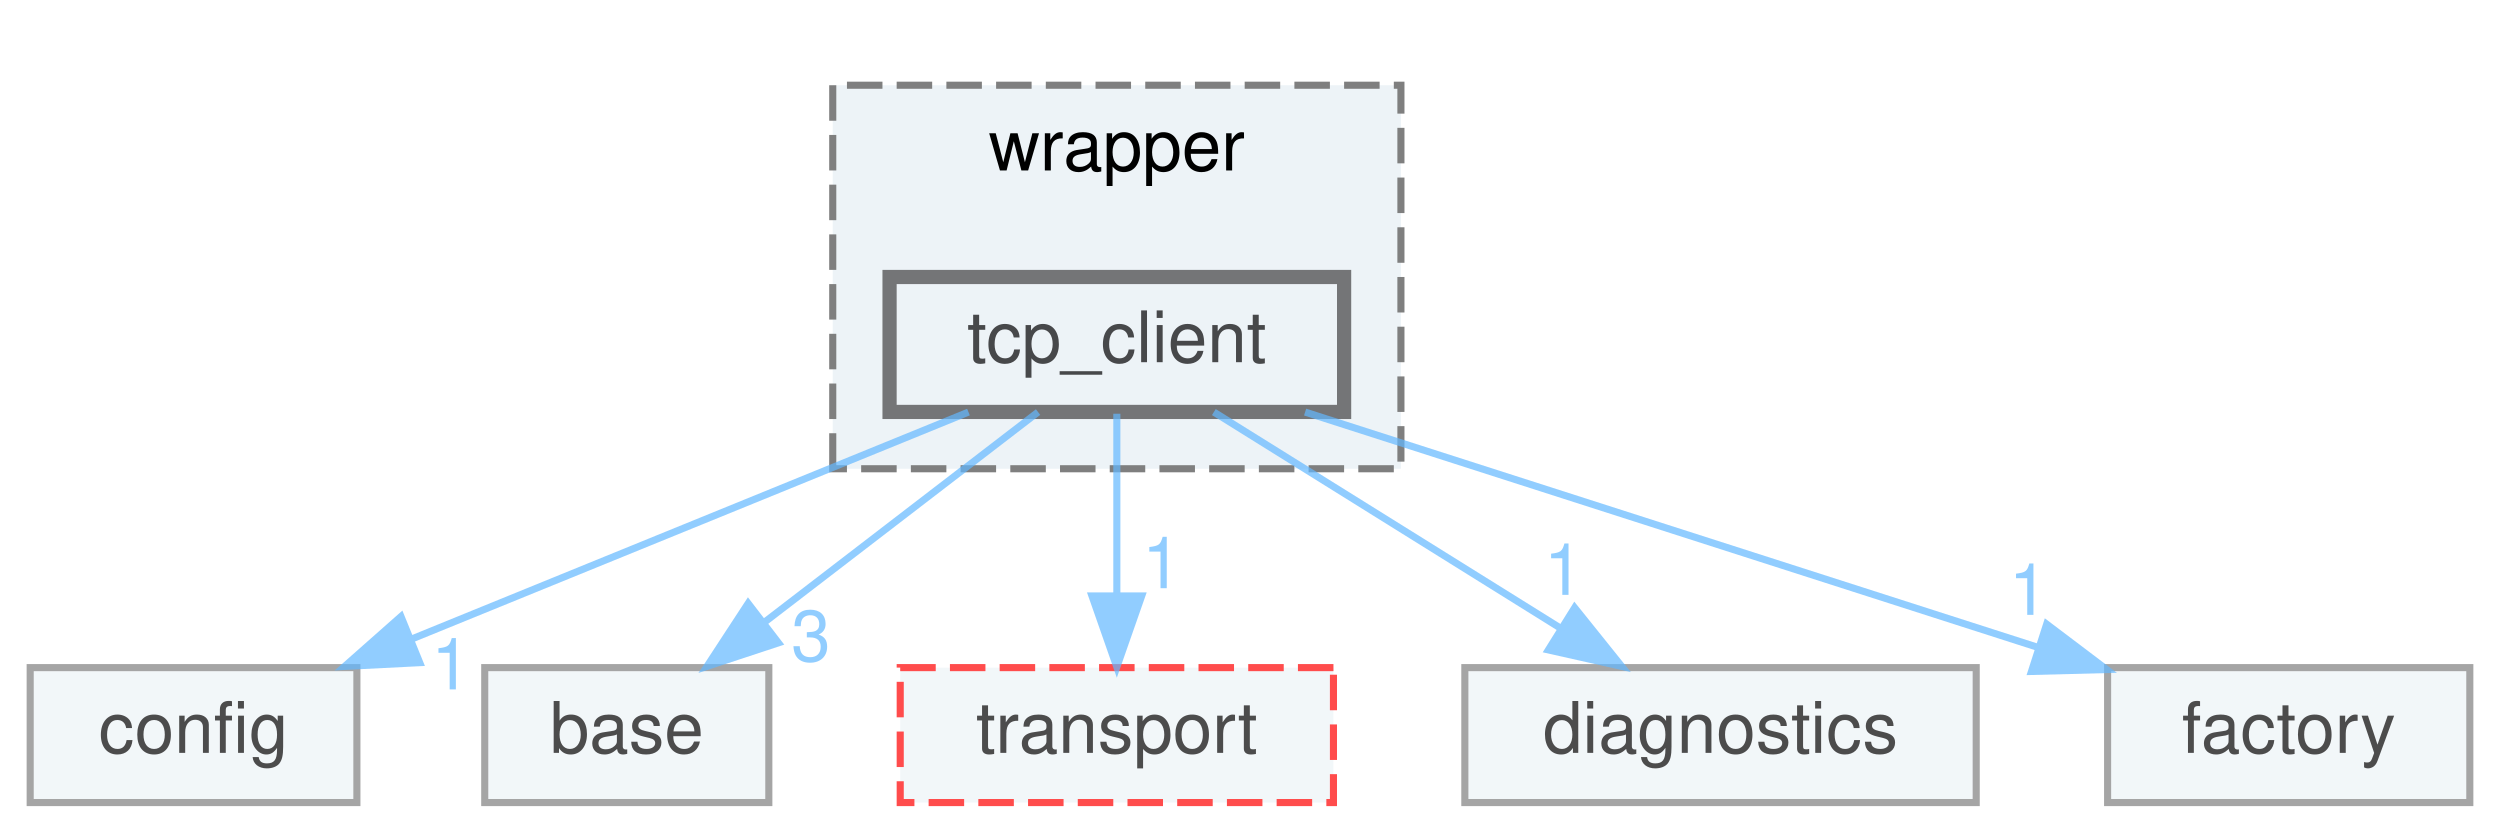
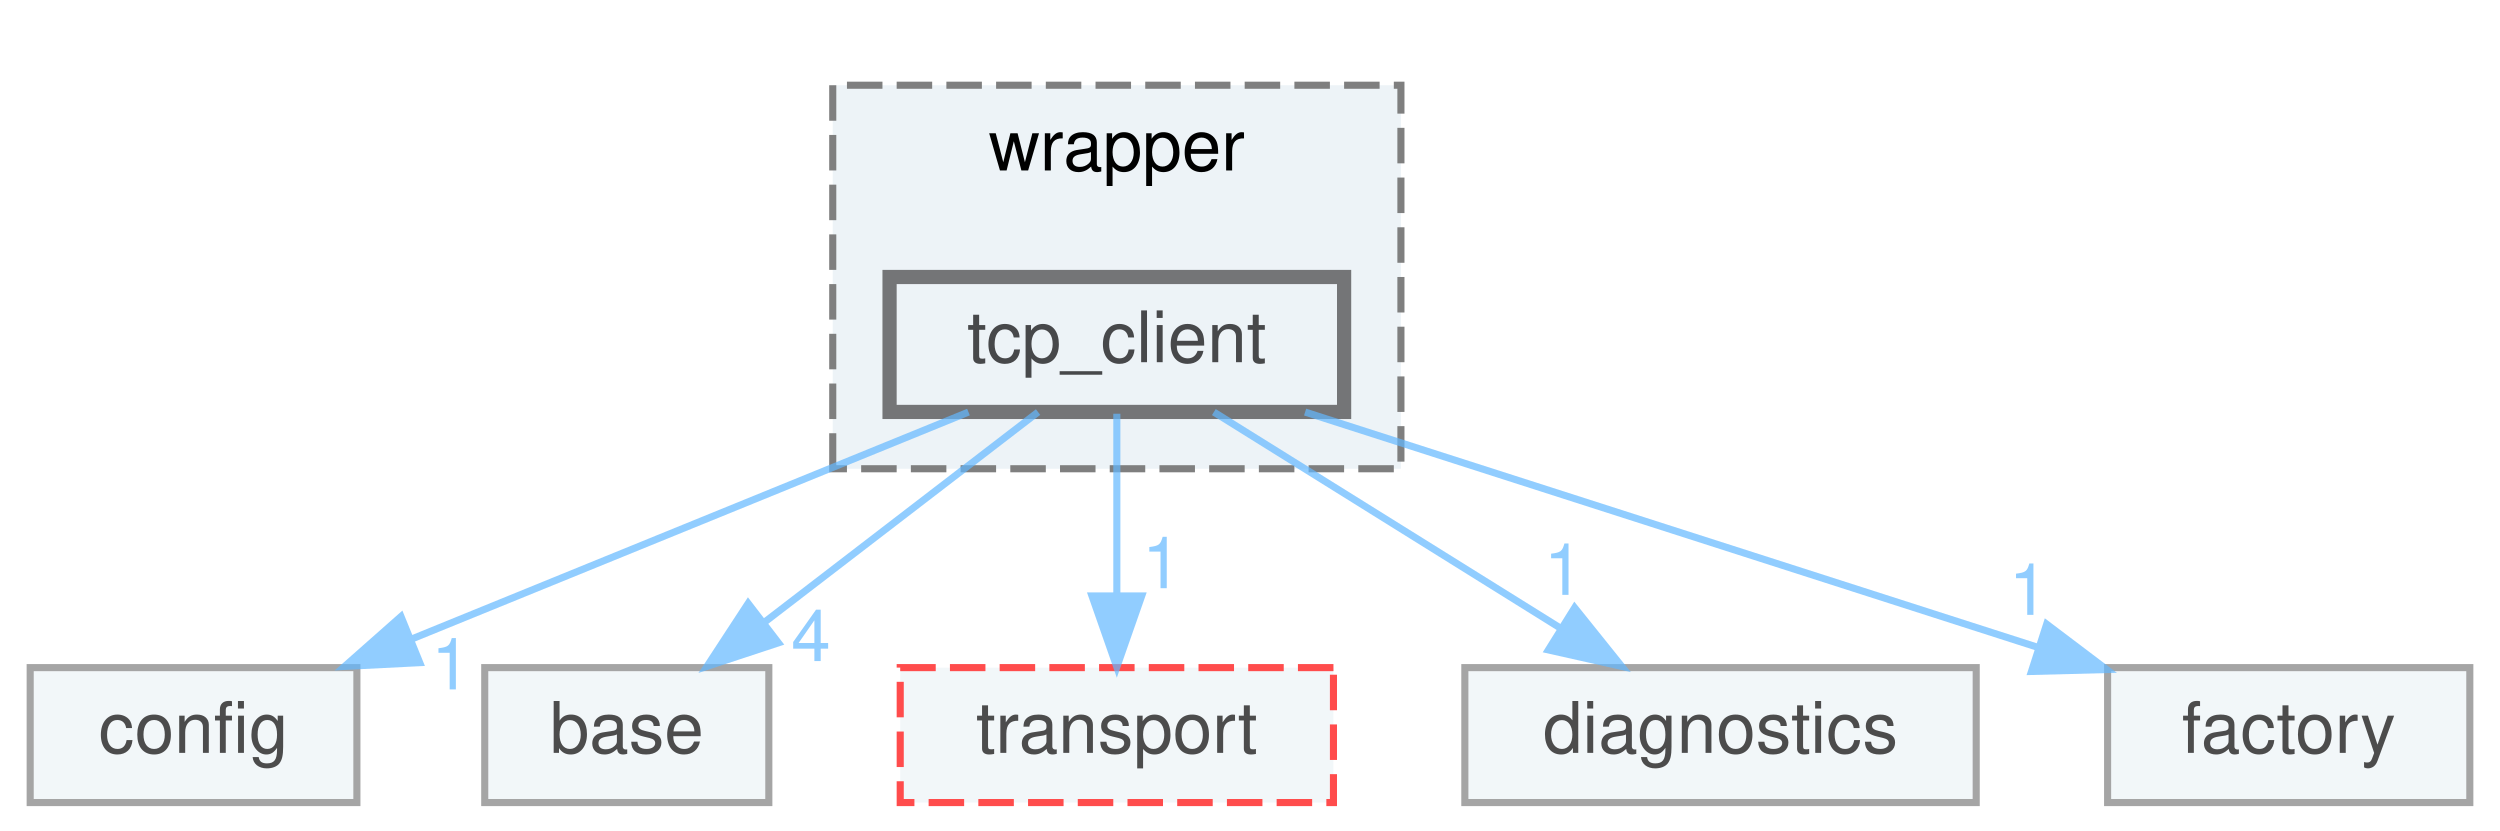
<svg xmlns="http://www.w3.org/2000/svg" xmlns:xlink="http://www.w3.org/1999/xlink" width="352pt" height="117pt" viewBox="0.00 0.00 351.50 117.00">
  <svg id="main" version="1.1" xml:space="preserve">
    <style type="text/css">
.node, .edge {opacity: 0.7;}
.node.selected, .edge.selected {opacity: 1;}
.edge:hover path { stroke: red; }
.edge:hover polygon { stroke: red; fill: red; }
</style>
    <svg id="graph" class="graph">
      <g id="graph0" class="graph" transform="scale(1 1) rotate(0) translate(4 113)">
        <g id="clust1" class="cluster">
          <g id="a_clust1">
            <a xlink:href="dir_34a3e415d531ea922631bc75d11c4e39.html" target="_top" xlink:title="wrapper">
              <polygon fill="#edf3f7" stroke="#7f7f7f" stroke-dasharray="5,2" points="113,-47 113,-101 193,-101 193,-47 113,-47" />
              <text text-anchor="middle" x="153" y="-89" font-family="Helvetica,sans-Serif" font-size="10.00">wrapper</text>
            </a>
          </g>
        </g>
        <g id="node1" class="node">
          <g id="a_node1">
            <a xlink:href="dir_d1704df37e1cea997490230b5e7b9125.html" target="_top" xlink:title="tcp_client">
              <polygon fill="#edf3f7" stroke="#404040" stroke-width="2" points="185,-74 121,-74 121,-55 185,-55 185,-74" />
              <text text-anchor="middle" x="153" y="-62" font-family="Helvetica,sans-Serif" font-size="10.00">tcp_client</text>
            </a>
          </g>
        </g>
        <g id="node2" class="node">
          <g id="a_node2">
            <a xlink:href="dir_1ae9d5707ae3e429484f972fe2e6b4f0.html" target="_top" xlink:title="config">
              <polygon fill="#edf3f7" stroke="#7f7f7f" points="46,-19 0,-19 0,0 46,0 46,-19" />
              <text text-anchor="middle" x="23" y="-7" font-family="Helvetica,sans-Serif" font-size="10.00">config</text>
            </a>
          </g>
        </g>
        <g id="edge1" class="edge">
          <g id="a_edge1">
            <a xlink:href="dir_000017_000004.html" target="_top">
              <path fill="none" stroke="#63b8ff" d="M132.11,-54.98C110.92,-46.34 77.87,-32.87 53.7,-23.02" />
              <polygon fill="#63b8ff" stroke="#63b8ff" points="54.85,-19.7 44.27,-19.17 52.21,-26.19 54.85,-19.7" />
            </a>
          </g>
          <g id="a_edge1-headlabel">
            <a xlink:href="dir_000017_000004.html" target="_top" xlink:title="1">
              <text text-anchor="middle" x="59.25" y="-15.93" font-family="Helvetica,sans-Serif" font-size="10.00" fill="#63b8ff">1</text>
            </a>
          </g>
        </g>
        <g id="node3" class="node">
          <g id="a_node3">
            <a xlink:href="dir_1b267b6cbe170e06255a29a9b0340896.html" target="_top" xlink:title="base">
              <polygon fill="#edf3f7" stroke="#7f7f7f" points="104,-19 64,-19 64,0 104,0 104,-19" />
              <text text-anchor="middle" x="84" y="-7" font-family="Helvetica,sans-Serif" font-size="10.00">base</text>
            </a>
          </g>
        </g>
        <g id="edge2" class="edge">
          <g id="a_edge2">
            <a xlink:href="dir_000017_000001.html" target="_top">
              <path fill="none" stroke="#63b8ff" d="M141.91,-54.98C131.51,-47 115.74,-34.88 103.28,-25.31" />
              <polygon fill="#63b8ff" stroke="#63b8ff" points="105.35,-22.49 95.29,-19.17 101.09,-28.04 105.35,-22.49" />
            </a>
          </g>
          <g id="a_edge2-headlabel">
-             <a xlink:href="dir_000017_000001.html" target="_top" xlink:title="3">
-               <text text-anchor="middle" x="109.93" y="-19.92" font-family="Helvetica,sans-Serif" font-size="10.00" fill="#63b8ff">3</text>
+             <a xlink:href="dir_000017_000001.html" target="_top" xlink:title="4">
+               <text text-anchor="middle" x="109.93" y="-19.92" font-family="Helvetica,sans-Serif" font-size="10.00" fill="#63b8ff">4</text>
            </a>
          </g>
        </g>
        <g id="node4" class="node">
          <g id="a_node4">
            <a xlink:href="dir_5c26b0c9b7e0d5acf946c15b5d9d58d6.html" target="_top" xlink:title="transport">
              <polygon fill="#edf3f7" stroke="red" stroke-dasharray="5,2" points="183.5,-19 122.5,-19 122.5,0 183.5,0 183.5,-19" />
              <text text-anchor="middle" x="153" y="-7" font-family="Helvetica,sans-Serif" font-size="10.00">transport</text>
            </a>
          </g>
        </g>
        <g id="edge3" class="edge">
          <g id="a_edge3">
            <a xlink:href="dir_000017_000020.html" target="_top">
              <path fill="none" stroke="#63b8ff" d="M153,-54.75C153,-47.8 153,-37.85 153,-29.13" />
              <polygon fill="#63b8ff" stroke="#63b8ff" points="156.5,-29.09 153,-19.09 149.5,-29.09 156.5,-29.09" />
            </a>
          </g>
          <g id="a_edge3-headlabel">
            <a xlink:href="dir_000017_000020.html" target="_top" xlink:title="1">
              <text text-anchor="middle" x="159.34" y="-30.18" font-family="Helvetica,sans-Serif" font-size="10.00" fill="#63b8ff">1</text>
            </a>
          </g>
        </g>
        <g id="node5" class="node">
          <g id="a_node5">
            <a xlink:href="dir_7729b3b589609220b9ffe88f5b919f3c.html" target="_top" xlink:title="diagnostics">
              <polygon fill="#edf3f7" stroke="#7f7f7f" points="274,-19 202,-19 202,0 274,0 274,-19" />
              <text text-anchor="middle" x="238" y="-7" font-family="Helvetica,sans-Serif" font-size="10.00">diagnostics</text>
            </a>
          </g>
        </g>
        <g id="edge4" class="edge">
          <g id="a_edge4">
            <a xlink:href="dir_000017_000008.html" target="_top">
              <path fill="none" stroke="#63b8ff" d="M166.66,-54.98C179.84,-46.77 200.03,-34.18 215.57,-24.49" />
              <polygon fill="#63b8ff" stroke="#63b8ff" points="217.46,-27.43 224.09,-19.17 213.76,-21.49 217.46,-27.43" />
            </a>
          </g>
          <g id="a_edge4-headlabel">
            <a xlink:href="dir_000017_000008.html" target="_top" xlink:title="1">
              <text text-anchor="middle" x="215.91" y="-29.24" font-family="Helvetica,sans-Serif" font-size="10.00" fill="#63b8ff">1</text>
            </a>
          </g>
        </g>
        <g id="node6" class="node">
          <g id="a_node6">
            <a xlink:href="dir_838e1c99d1ddce8103655997e56a6c46.html" target="_top" xlink:title="factory">
              <polygon fill="#edf3f7" stroke="#7f7f7f" points="343.5,-19 292.5,-19 292.5,0 343.5,0 343.5,-19" />
              <text text-anchor="middle" x="318" y="-7" font-family="Helvetica,sans-Serif" font-size="10.00">factory</text>
            </a>
          </g>
        </g>
        <g id="edge5" class="edge">
          <g id="a_edge5">
            <a xlink:href="dir_000017_000010.html" target="_top">
              <path fill="none" stroke="#63b8ff" d="M179.51,-54.98C207.54,-45.98 251.9,-31.73 282.84,-21.8" />
              <polygon fill="#63b8ff" stroke="#63b8ff" points="283.92,-25.12 292.37,-18.73 281.78,-18.46 283.92,-25.12" />
            </a>
          </g>
          <g id="a_edge5-headlabel">
            <a xlink:href="dir_000017_000010.html" target="_top" xlink:title="1">
              <text text-anchor="middle" x="281.37" y="-26.43" font-family="Helvetica,sans-Serif" font-size="10.00" fill="#63b8ff">1</text>
            </a>
          </g>
        </g>
      </g>
    </svg>
  </svg>
  <style type="text/css">

[data-mouse-over-selected='false'] { opacity: 0.7; }
[data-mouse-over-selected='true']  { opacity: 1.0; }

</style>
</svg>
